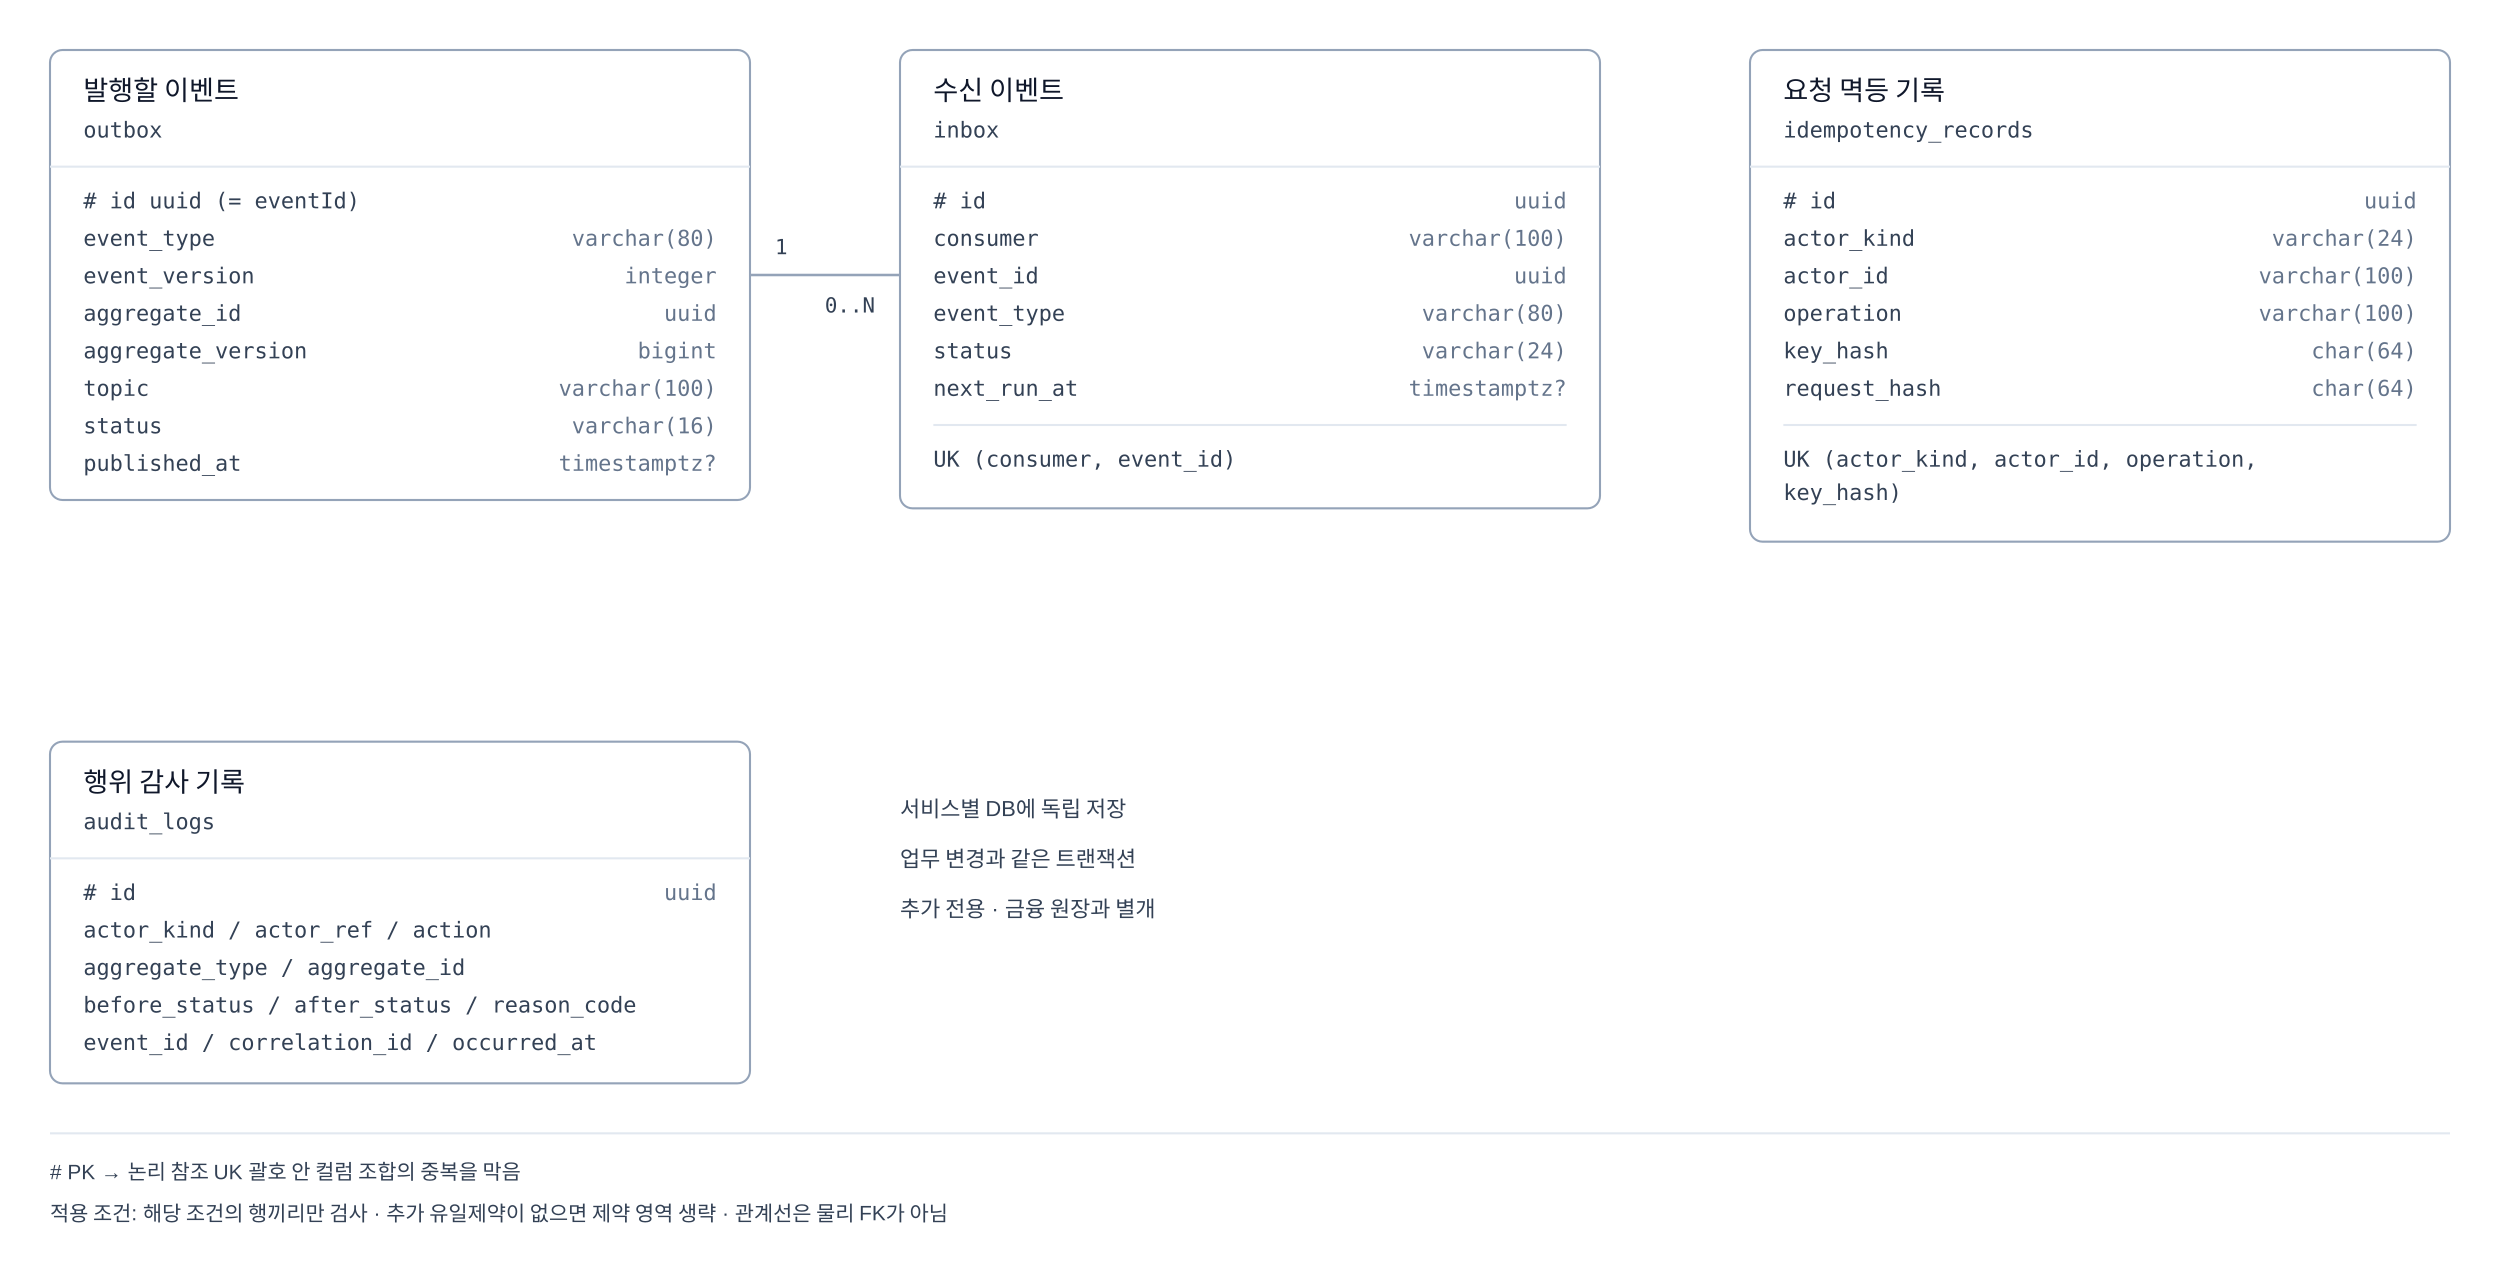
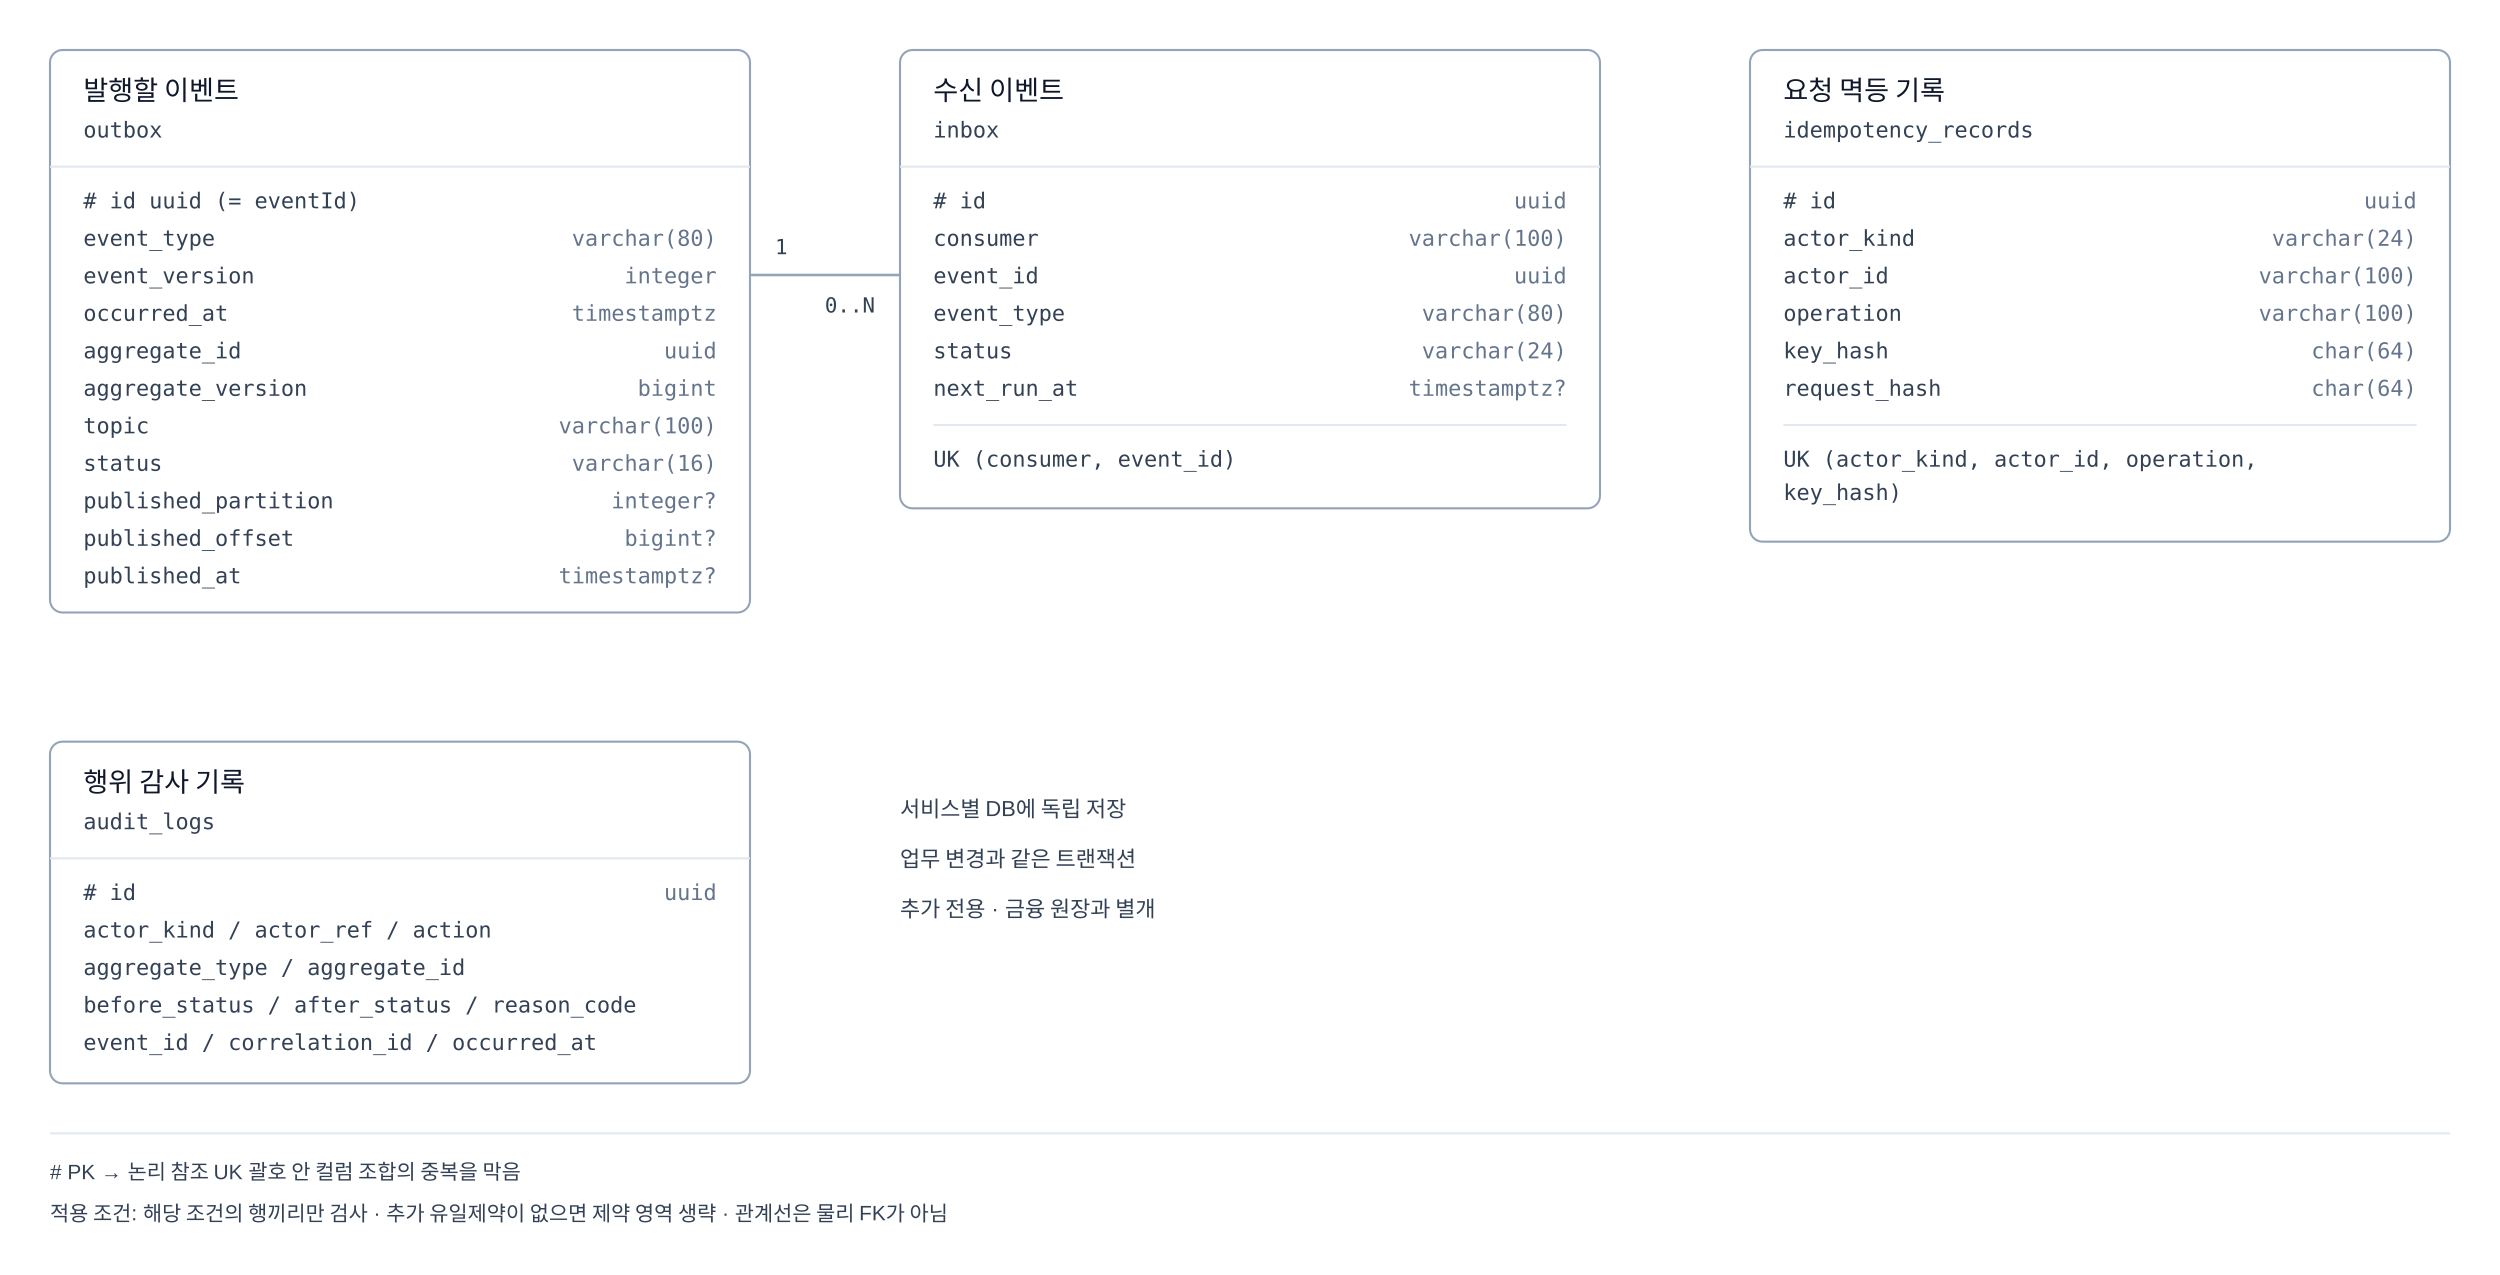
<svg xmlns="http://www.w3.org/2000/svg" width="1200" height="612" viewBox="0 0 1200 612" role="img" aria-labelledby="title desc">
  <rect width="1200" height="612" fill="#ffffff" />
  <path data-relation="outbox:inbox" d="M360,132 L432,132" fill="none" stroke="#94a3b8" stroke-width="1.2" stroke-linecap="round" />
-   <g data-entity="outbox" data-box="24,24,336,216">
-     <rect x="24.0" y="24" width="336.0" height="216" rx="6" fill="#ffffff" stroke="#94a3b8" stroke-width="1" />
+   <g data-entity="outbox" data-box="24,24,336,270">
+     <rect x="24.0" y="24" width="336.0" height="270" rx="6" fill="#ffffff" stroke="#94a3b8" stroke-width="1" />
    <text x="40.0" y="48" fill="#0f172a" font-family="Geist, Arial, Apple SD Gothic Neo, sans-serif" font-size="13" font-weight="500" data-role="entity-title">발행할 이벤트</text>
    <text x="40.0" y="66" fill="#334155" font-family="Geist Mono, SFMono-Regular, monospace" font-size="10.5" font-weight="400" data-role="table-name">outbox</text>
    <path d="M24,80h336" stroke="#e2e8f0" />
    <text x="40.0" y="100" fill="#334155" font-family="Geist Mono, SFMono-Regular, monospace" font-size="10.5" font-weight="400" data-role="field"># id uuid (= eventId)</text>
    <text x="40.0" y="118" fill="#334155" font-family="Geist Mono, SFMono-Regular, monospace" font-size="10.5" font-weight="400" data-role="field">
      <tspan x="40.0">event_type</tspan>
      <tspan x="344.0" text-anchor="end" fill="#64748b"> varchar(80)</tspan>
    </text>
    <text x="40.0" y="136" fill="#334155" font-family="Geist Mono, SFMono-Regular, monospace" font-size="10.5" font-weight="400" data-role="field">
      <tspan x="40.0">event_version</tspan>
      <tspan x="344.0" text-anchor="end" fill="#64748b"> integer</tspan>
    </text>
    <text x="40.0" y="154" fill="#334155" font-family="Geist Mono, SFMono-Regular, monospace" font-size="10.5" font-weight="400" data-role="field">
+       <tspan x="40.0">occurred_at</tspan>
+       <tspan x="344.0" text-anchor="end" fill="#64748b"> timestamptz</tspan>
+     </text>
+     <text x="40.0" y="172" fill="#334155" font-family="Geist Mono, SFMono-Regular, monospace" font-size="10.5" font-weight="400" data-role="field">
      <tspan x="40.0">aggregate_id</tspan>
      <tspan x="344.0" text-anchor="end" fill="#64748b"> uuid</tspan>
    </text>
-     <text x="40.0" y="172" fill="#334155" font-family="Geist Mono, SFMono-Regular, monospace" font-size="10.5" font-weight="400" data-role="field">
+     <text x="40.0" y="190" fill="#334155" font-family="Geist Mono, SFMono-Regular, monospace" font-size="10.5" font-weight="400" data-role="field">
      <tspan x="40.0">aggregate_version</tspan>
      <tspan x="344.0" text-anchor="end" fill="#64748b"> bigint</tspan>
    </text>
-     <text x="40.0" y="190" fill="#334155" font-family="Geist Mono, SFMono-Regular, monospace" font-size="10.5" font-weight="400" data-role="field">
+     <text x="40.0" y="208" fill="#334155" font-family="Geist Mono, SFMono-Regular, monospace" font-size="10.5" font-weight="400" data-role="field">
      <tspan x="40.0">topic</tspan>
      <tspan x="344.0" text-anchor="end" fill="#64748b"> varchar(100)</tspan>
    </text>
-     <text x="40.0" y="208" fill="#334155" font-family="Geist Mono, SFMono-Regular, monospace" font-size="10.5" font-weight="400" data-role="field">
+     <text x="40.0" y="226" fill="#334155" font-family="Geist Mono, SFMono-Regular, monospace" font-size="10.5" font-weight="400" data-role="field">
      <tspan x="40.0">status</tspan>
      <tspan x="344.0" text-anchor="end" fill="#64748b"> varchar(16)</tspan>
    </text>
-     <text x="40.0" y="226" fill="#334155" font-family="Geist Mono, SFMono-Regular, monospace" font-size="10.5" font-weight="400" data-role="field">
+     <text x="40.0" y="244" fill="#334155" font-family="Geist Mono, SFMono-Regular, monospace" font-size="10.5" font-weight="400" data-role="field">
+       <tspan x="40.0">published_partition</tspan>
+       <tspan x="344.0" text-anchor="end" fill="#64748b"> integer?</tspan>
+     </text>
+     <text x="40.0" y="262" fill="#334155" font-family="Geist Mono, SFMono-Regular, monospace" font-size="10.5" font-weight="400" data-role="field">
+       <tspan x="40.0">published_offset</tspan>
+       <tspan x="344.0" text-anchor="end" fill="#64748b"> bigint?</tspan>
+     </text>
+     <text x="40.0" y="280" fill="#334155" font-family="Geist Mono, SFMono-Regular, monospace" font-size="10.5" font-weight="400" data-role="field">
      <tspan x="40.0">published_at</tspan>
      <tspan x="344.0" text-anchor="end" fill="#64748b"> timestamptz?</tspan>
    </text>
  </g>
  <g data-entity="inbox" data-box="432,24,336,220">
    <rect x="432.0" y="24" width="336.0" height="220" rx="6" fill="#ffffff" stroke="#94a3b8" stroke-width="1" />
    <text x="448.0" y="48" fill="#0f172a" font-family="Geist, Arial, Apple SD Gothic Neo, sans-serif" font-size="13" font-weight="500" data-role="entity-title">수신 이벤트</text>
    <text x="448.0" y="66" fill="#334155" font-family="Geist Mono, SFMono-Regular, monospace" font-size="10.5" font-weight="400" data-role="table-name">inbox</text>
    <path d="M432,80h336" stroke="#e2e8f0" />
    <text x="448.0" y="100" fill="#334155" font-family="Geist Mono, SFMono-Regular, monospace" font-size="10.5" font-weight="400" data-role="field">
      <tspan x="448.0"># id</tspan>
      <tspan x="752.0" text-anchor="end" fill="#64748b"> uuid</tspan>
    </text>
    <text x="448.0" y="118" fill="#334155" font-family="Geist Mono, SFMono-Regular, monospace" font-size="10.5" font-weight="400" data-role="field">
      <tspan x="448.0">consumer</tspan>
      <tspan x="752.0" text-anchor="end" fill="#64748b"> varchar(100)</tspan>
    </text>
    <text x="448.0" y="136" fill="#334155" font-family="Geist Mono, SFMono-Regular, monospace" font-size="10.5" font-weight="400" data-role="field">
      <tspan x="448.0">event_id</tspan>
      <tspan x="752.0" text-anchor="end" fill="#64748b"> uuid</tspan>
    </text>
    <text x="448.0" y="154" fill="#334155" font-family="Geist Mono, SFMono-Regular, monospace" font-size="10.5" font-weight="400" data-role="field">
      <tspan x="448.0">event_type</tspan>
      <tspan x="752.0" text-anchor="end" fill="#64748b"> varchar(80)</tspan>
    </text>
    <text x="448.0" y="172" fill="#334155" font-family="Geist Mono, SFMono-Regular, monospace" font-size="10.5" font-weight="400" data-role="field">
      <tspan x="448.0">status</tspan>
      <tspan x="752.0" text-anchor="end" fill="#64748b"> varchar(24)</tspan>
    </text>
    <text x="448.0" y="190" fill="#334155" font-family="Geist Mono, SFMono-Regular, monospace" font-size="10.5" font-weight="400" data-role="field">
      <tspan x="448.0">next_run_at</tspan>
      <tspan x="752.0" text-anchor="end" fill="#64748b"> timestamptz?</tspan>
    </text>
    <path d="M448,204h304" stroke="#e2e8f0" />
    <g data-constraint="UK" data-columns="consumer,event_id" data-condition="">
      <text x="448.0" y="224" fill="#334155" font-family="Geist Mono, SFMono-Regular, monospace" font-size="10.5" font-weight="500" data-role="unique-key">UK (consumer, event_id)</text>
    </g>
  </g>
  <g data-entity="idempotency_records" data-box="840,24,336,236">
    <rect x="840.0" y="24" width="336.0" height="236" rx="6" fill="#ffffff" stroke="#94a3b8" stroke-width="1" />
    <text x="856.0" y="48" fill="#0f172a" font-family="Geist, Arial, Apple SD Gothic Neo, sans-serif" font-size="13" font-weight="500" data-role="entity-title">요청 멱등 기록</text>
    <text x="856.0" y="66" fill="#334155" font-family="Geist Mono, SFMono-Regular, monospace" font-size="10.5" font-weight="400" data-role="table-name">idempotency_records</text>
    <path d="M840,80h336" stroke="#e2e8f0" />
    <text x="856.0" y="100" fill="#334155" font-family="Geist Mono, SFMono-Regular, monospace" font-size="10.5" font-weight="400" data-role="field">
      <tspan x="856.0"># id</tspan>
      <tspan x="1160.0" text-anchor="end" fill="#64748b"> uuid</tspan>
    </text>
    <text x="856.0" y="118" fill="#334155" font-family="Geist Mono, SFMono-Regular, monospace" font-size="10.5" font-weight="400" data-role="field">
      <tspan x="856.0">actor_kind</tspan>
      <tspan x="1160.0" text-anchor="end" fill="#64748b"> varchar(24)</tspan>
    </text>
    <text x="856.0" y="136" fill="#334155" font-family="Geist Mono, SFMono-Regular, monospace" font-size="10.5" font-weight="400" data-role="field">
      <tspan x="856.0">actor_id</tspan>
      <tspan x="1160.0" text-anchor="end" fill="#64748b"> varchar(100)</tspan>
    </text>
    <text x="856.0" y="154" fill="#334155" font-family="Geist Mono, SFMono-Regular, monospace" font-size="10.5" font-weight="400" data-role="field">
      <tspan x="856.0">operation</tspan>
      <tspan x="1160.0" text-anchor="end" fill="#64748b"> varchar(100)</tspan>
    </text>
    <text x="856.0" y="172" fill="#334155" font-family="Geist Mono, SFMono-Regular, monospace" font-size="10.5" font-weight="400" data-role="field">
      <tspan x="856.0">key_hash</tspan>
      <tspan x="1160.0" text-anchor="end" fill="#64748b"> char(64)</tspan>
    </text>
    <text x="856.0" y="190" fill="#334155" font-family="Geist Mono, SFMono-Regular, monospace" font-size="10.5" font-weight="400" data-role="field">
      <tspan x="856.0">request_hash</tspan>
      <tspan x="1160.0" text-anchor="end" fill="#64748b"> char(64)</tspan>
    </text>
    <path d="M856,204h304" stroke="#e2e8f0" />
    <g data-constraint="UK" data-columns="actor_kind,actor_id,operation,key_hash" data-condition="">
      <text x="856.0" y="224" fill="#334155" font-family="Geist Mono, SFMono-Regular, monospace" font-size="10.5" font-weight="500" data-role="unique-key">UK (actor_kind, actor_id, operation,</text>
      <text x="856.0" y="240" fill="#334155" font-family="Geist Mono, SFMono-Regular, monospace" font-size="10.5" font-weight="500" data-role="unique-key">key_hash)</text>
    </g>
  </g>
  <g data-entity="audit_logs" data-box="24,356,336,164">
    <rect x="24.0" y="356" width="336" height="164" rx="6" fill="#ffffff" stroke="#94a3b8" stroke-width="1" />
    <text x="40.0" y="380" fill="#0f172a" font-family="Geist, Arial, Apple SD Gothic Neo, sans-serif" font-size="13" font-weight="500" data-role="entity-title">행위 감사 기록</text>
    <text x="40.0" y="398" fill="#334155" font-family="Geist Mono, SFMono-Regular, monospace" font-size="10.5" font-weight="400" data-role="table-name">audit_logs</text>
    <path d="M24,412h336" stroke="#e2e8f0" />
    <text x="40.0" y="432" fill="#334155" font-family="Geist Mono, SFMono-Regular, monospace" font-size="10.5" font-weight="400" data-role="field">
      <tspan x="40.0"># id</tspan>
      <tspan x="344.0" text-anchor="end" fill="#64748b"> uuid</tspan>
    </text>
    <text x="40.0" y="450" fill="#334155" font-family="Geist Mono, SFMono-Regular, monospace" font-size="10.5" font-weight="400" data-role="field">actor_kind / actor_ref / action</text>
    <text x="40.0" y="468" fill="#334155" font-family="Geist Mono, SFMono-Regular, monospace" font-size="10.5" font-weight="400" data-role="field">aggregate_type / aggregate_id</text>
    <text x="40.0" y="486" fill="#334155" font-family="Geist Mono, SFMono-Regular, monospace" font-size="10.5" font-weight="400" data-role="field">before_status / after_status / reason_code</text>
    <text x="40.0" y="504" fill="#334155" font-family="Geist Mono, SFMono-Regular, monospace" font-size="10.5" font-weight="400" data-role="field">event_id / correlation_id / occurred_at</text>
  </g>
  <text x="372.0" y="122.0" fill="#334155" font-family="Geist Mono, SFMono-Regular, monospace" font-size="10" font-weight="400" data-role="cardinality" text-anchor="start" data-label-for="outbox:inbox" data-endpoint="source">1</text>
  <text x="420.0" y="150.0" fill="#334155" font-family="Geist Mono, SFMono-Regular, monospace" font-size="10" font-weight="400" data-role="cardinality" text-anchor="end" data-label-for="outbox:inbox" data-endpoint="target">0..N</text>
  <text x="432" y="392" fill="#334155" font-family="Geist, Arial, Apple SD Gothic Neo, sans-serif" font-size="10.5" font-weight="400" data-role="note">서비스별 DB에 독립 저장</text>
  <text x="432" y="416" fill="#334155" font-family="Geist, Arial, Apple SD Gothic Neo, sans-serif" font-size="10.5" font-weight="400" data-role="note">업무 변경과 같은 트랜잭션</text>
  <text x="432" y="440" fill="#334155" font-family="Geist, Arial, Apple SD Gothic Neo, sans-serif" font-size="10.5" font-weight="400" data-role="note">추가 전용 · 금융 원장과 별개</text>
  <path d="M24,544H1176" stroke="#e2e8f0" />
  <text x="24" y="566" fill="#334155" font-family="Geist, Arial, Apple SD Gothic Neo, sans-serif" font-size="10" font-weight="400" data-role="legend"># PK    → 논리 참조    UK 괄호 안 컬럼 조합의 중복을 막음</text>
  <text x="24" y="586" fill="#334155" font-family="Geist, Arial, Apple SD Gothic Neo, sans-serif" font-size="10" font-weight="400" data-role="legend">적용 조건: 해당 조건의 행끼리만 검사 · 추가 유일제약이 없으면 제약 영역 생략 · 관계선은 물리 FK가 아님</text>
</svg>
